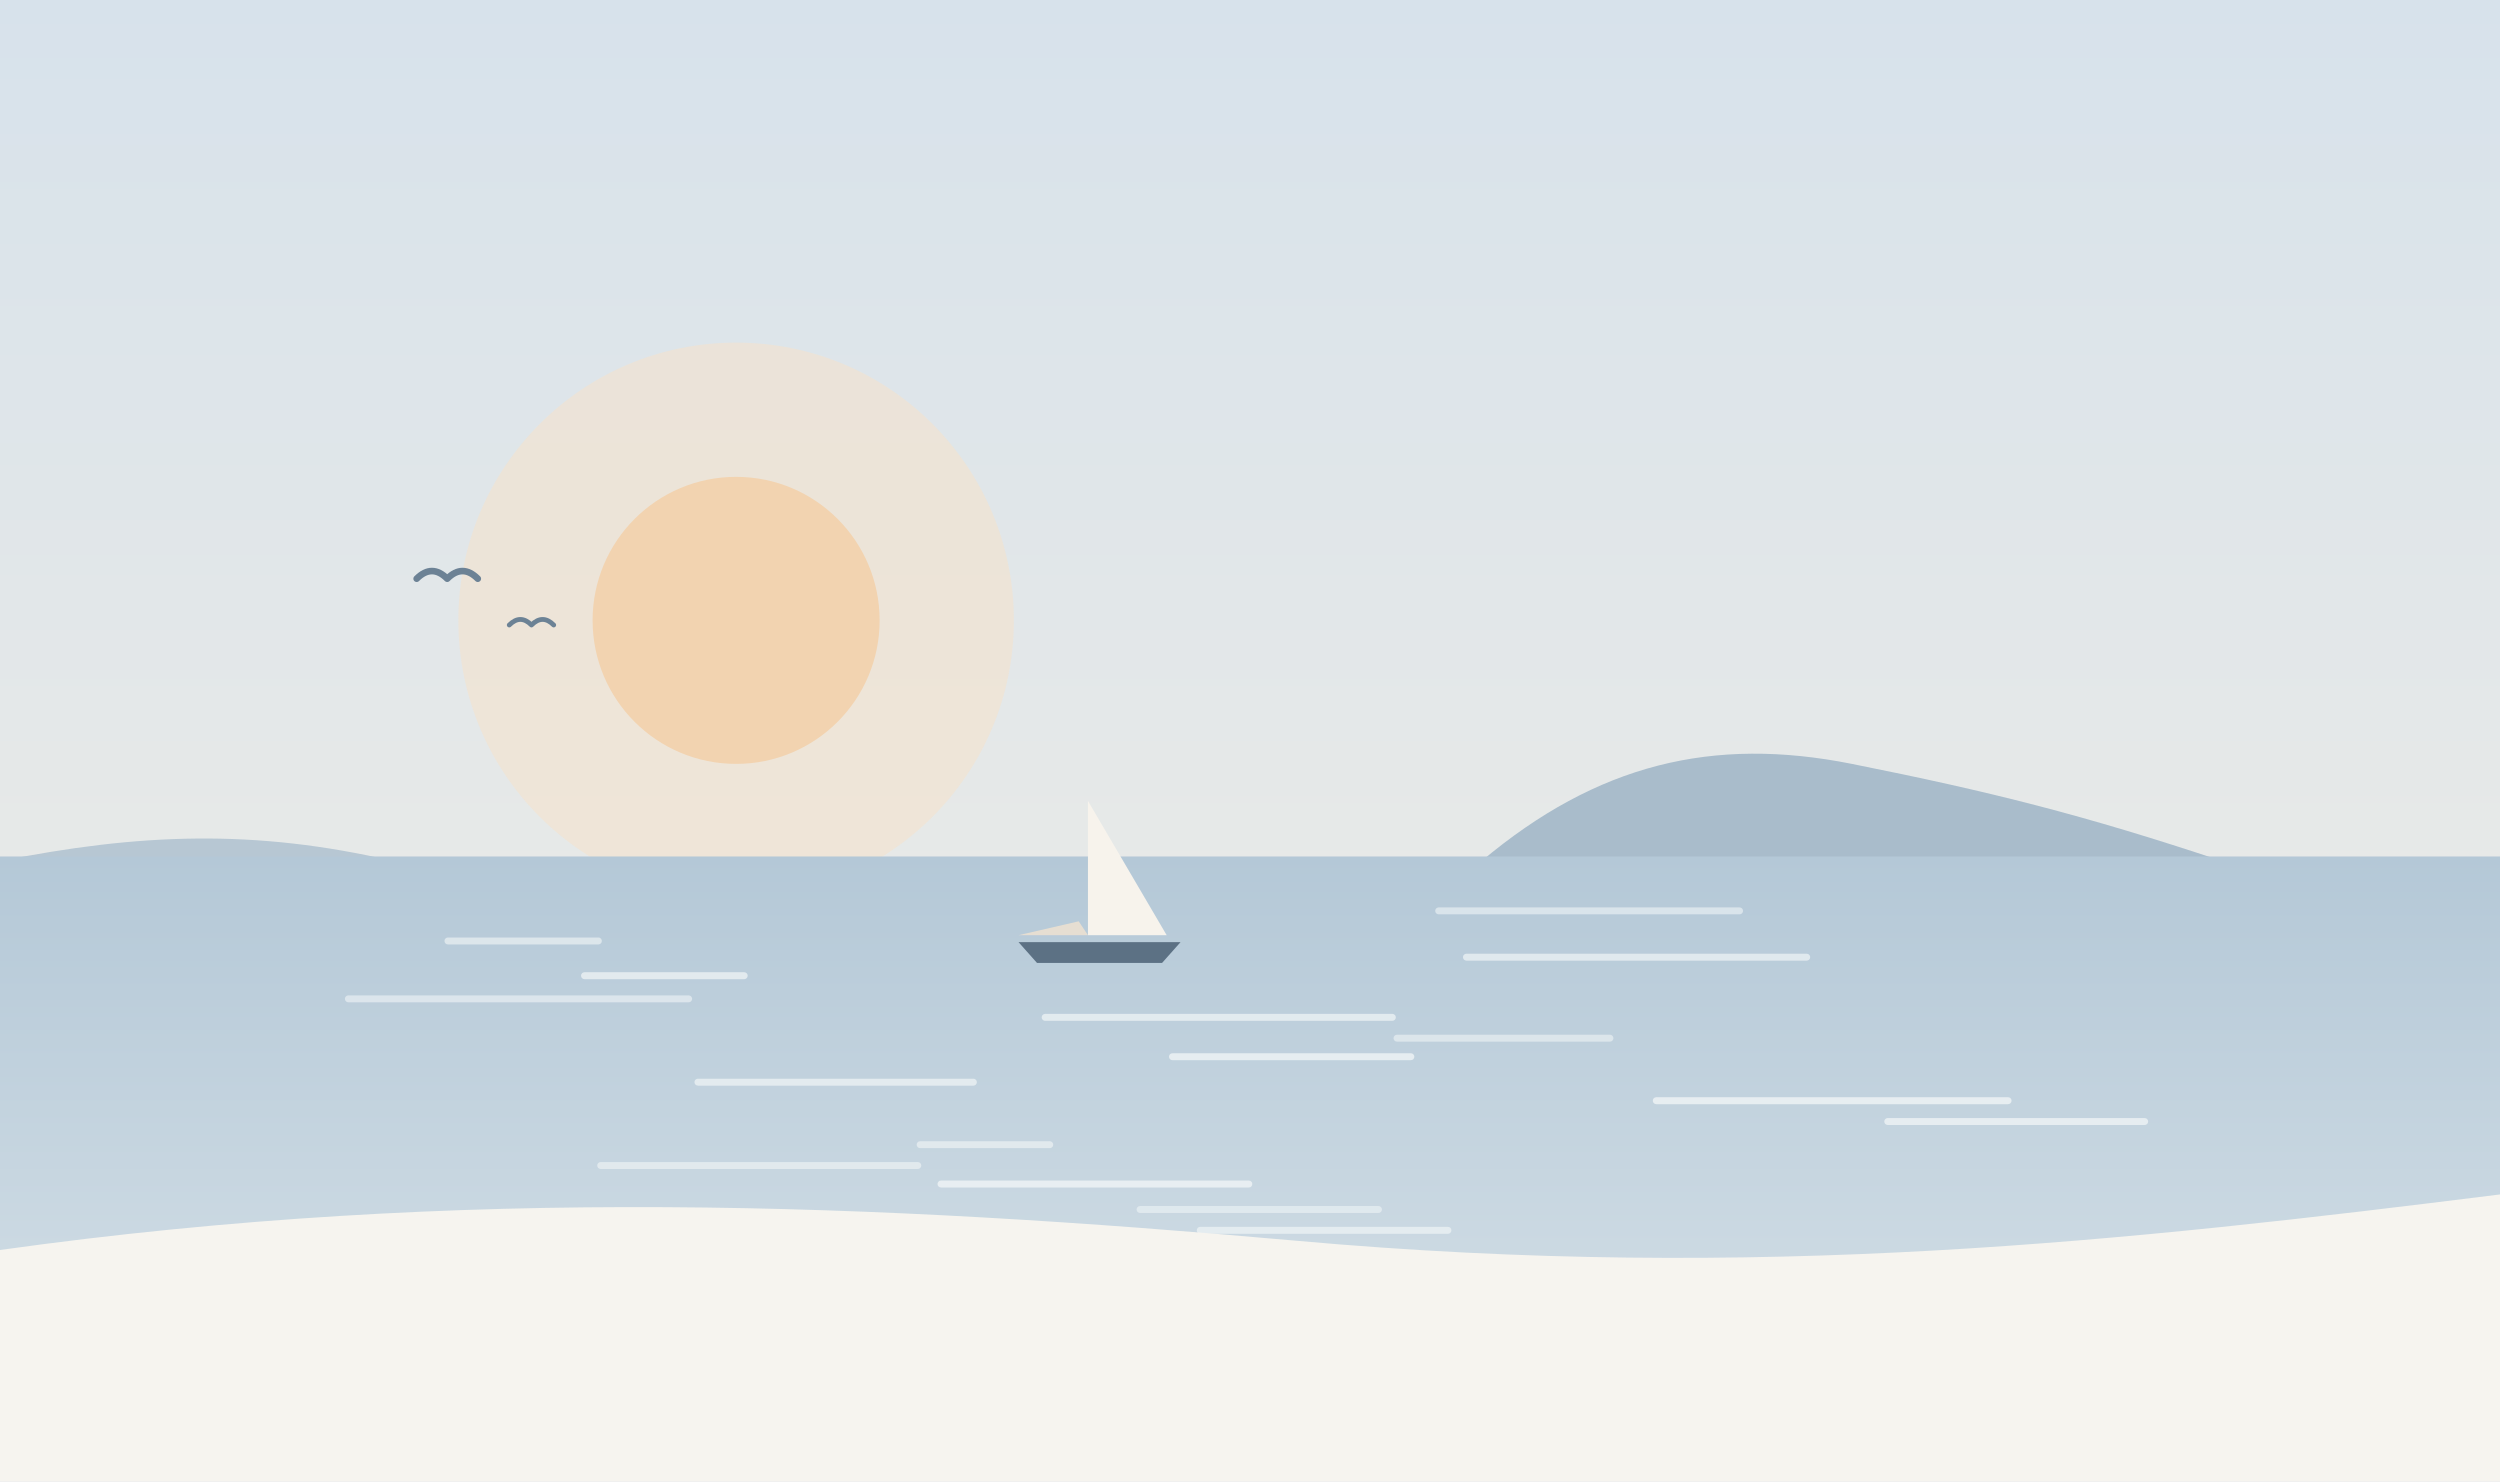
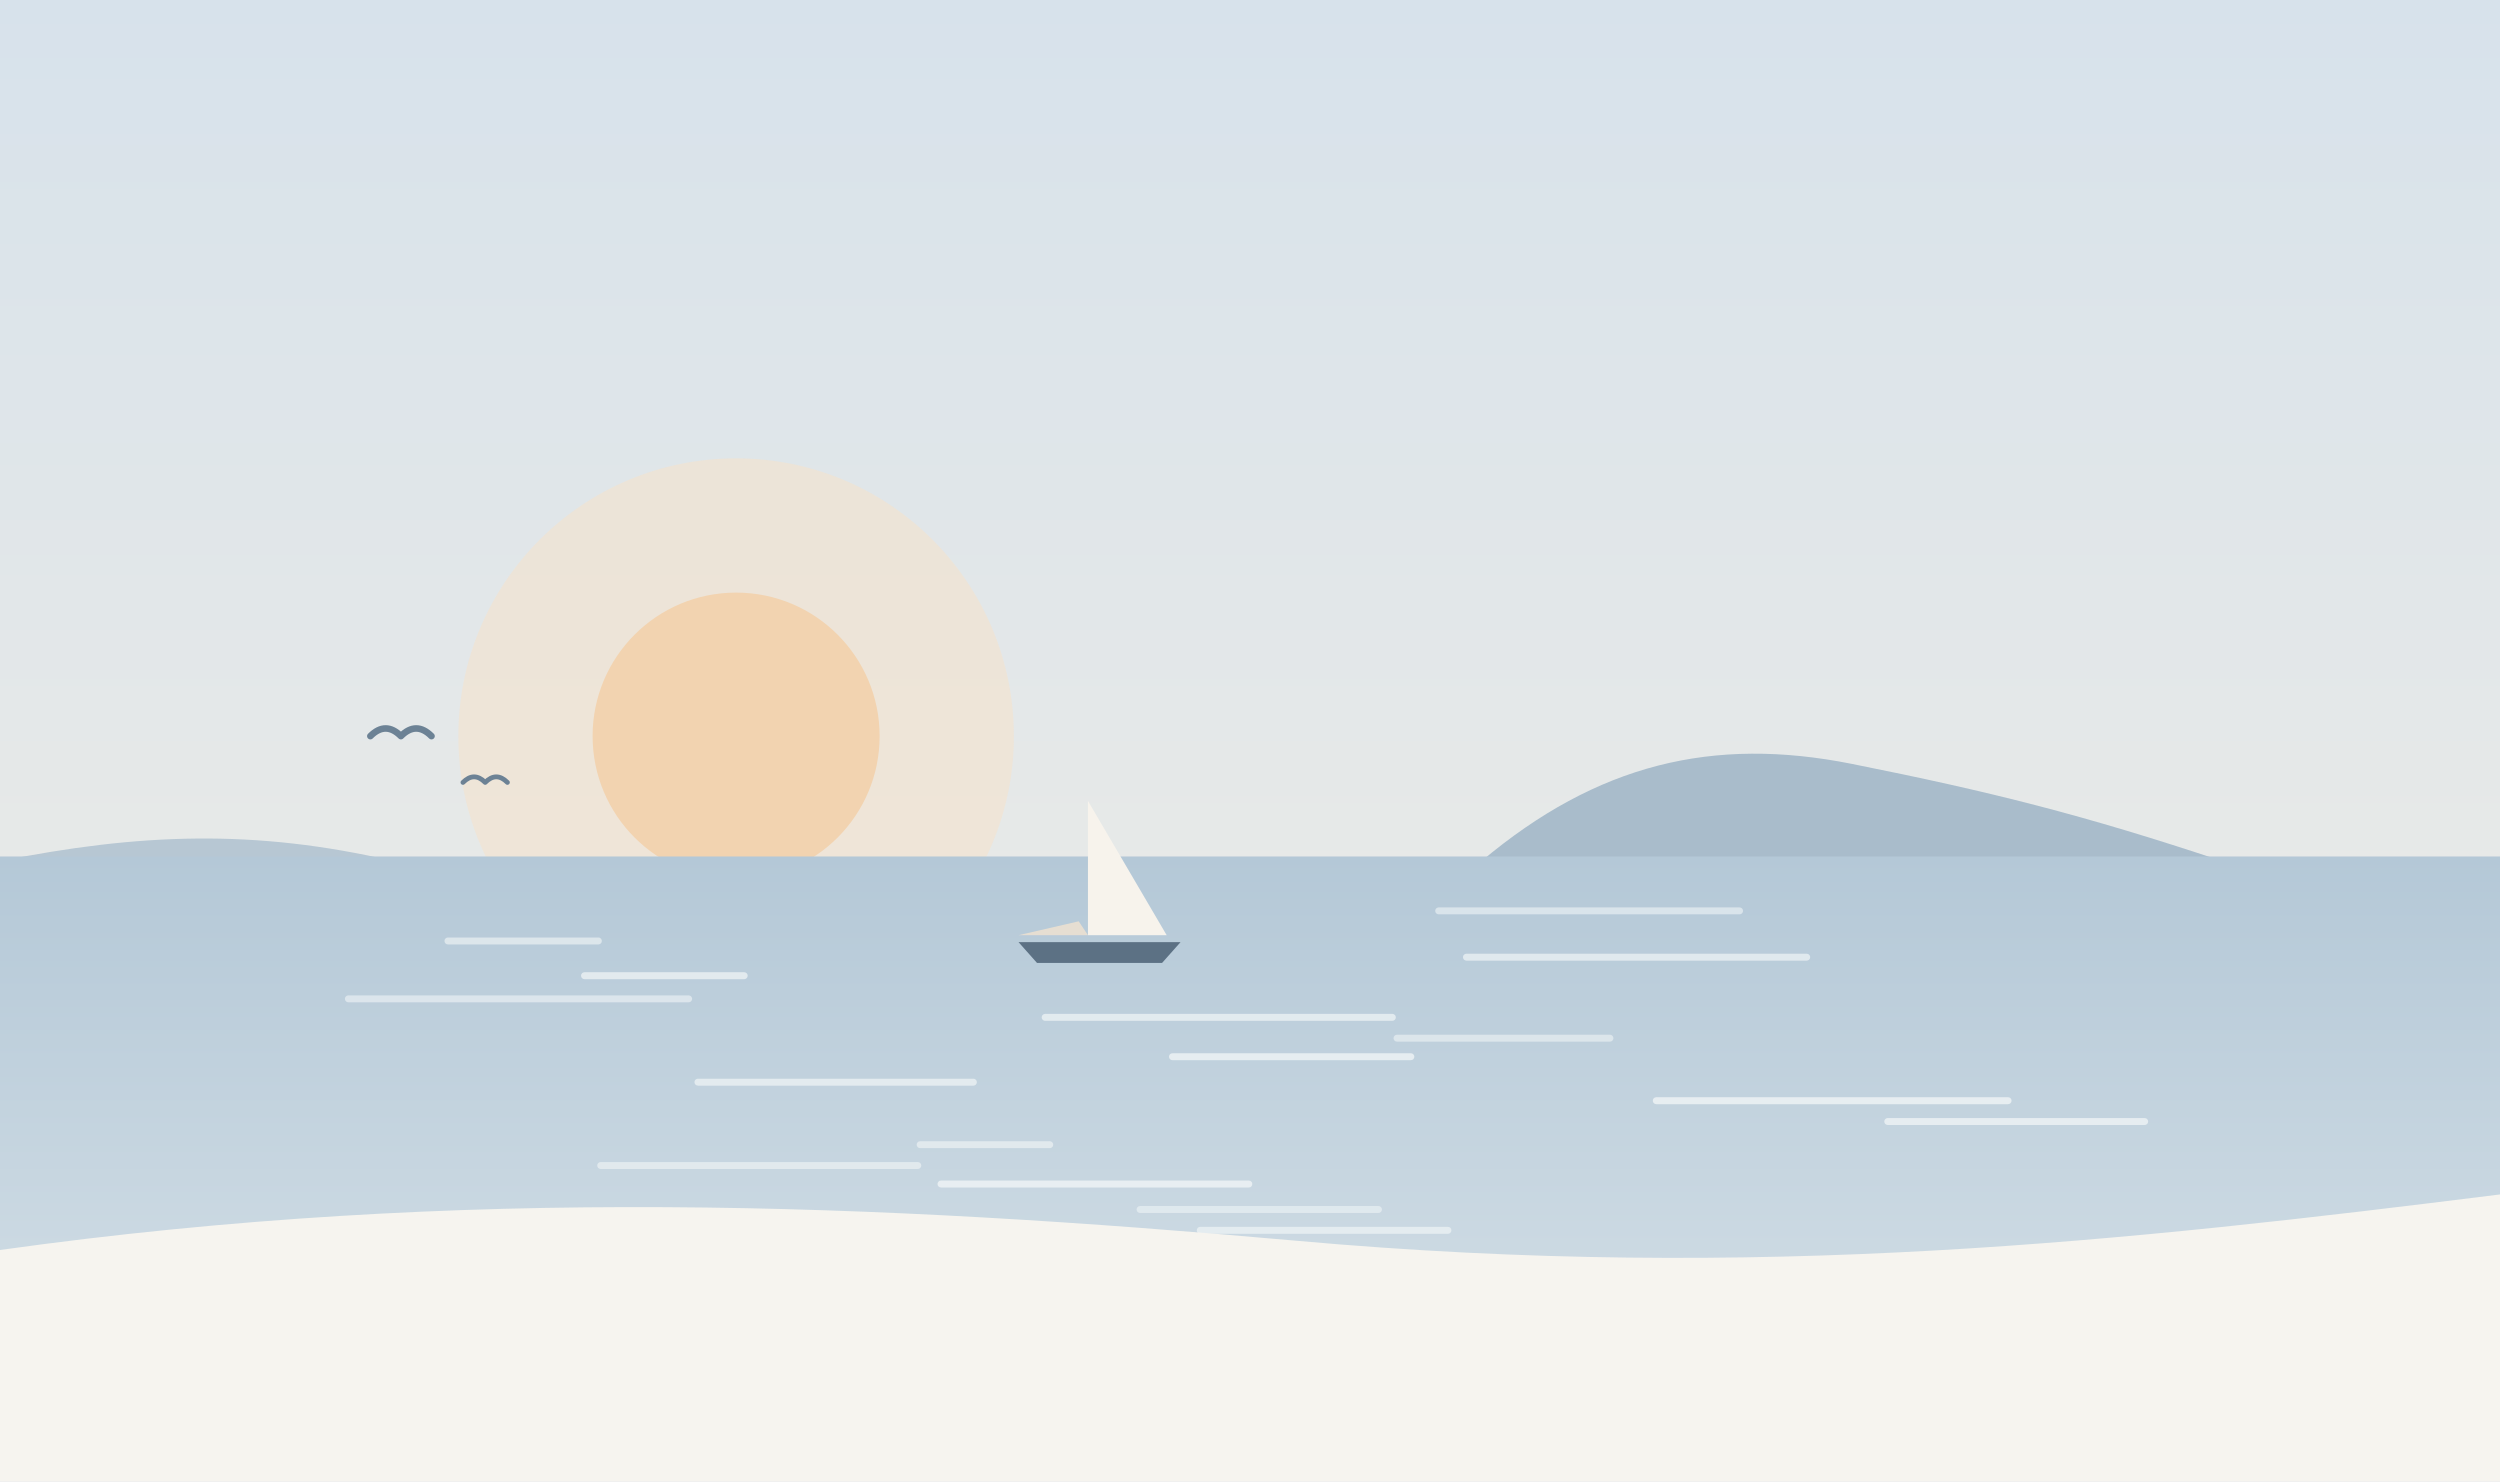
<svg xmlns="http://www.w3.org/2000/svg" viewBox="0 0 1080 640" width="1080" height="640">
  <defs>
    <linearGradient id="sky" x1="0" y1="0" x2="0" y2="1">
      <stop offset="0" stop-color="#D7E2EB" />
      <stop offset="1" stop-color="#F2EEE6" />
    </linearGradient>
    <linearGradient id="sea" x1="0" y1="0" x2="0" y2="1">
      <stop offset="0" stop-color="#B4C8D7" />
      <stop offset="1" stop-color="#D9E3E9" />
    </linearGradient>
  </defs>
  <rect width="1080" height="640" fill="url(#sky)" />
-   <circle cx="318" cy="268" r="120" fill="#F5E2CB" opacity=".55" />
-   <circle cx="318" cy="268" r="62" fill="#F2D3B0" />
+   <circle cx="318" cy="318" r="120" fill="#F5E2CB" opacity=".55" />
+   <circle cx="318" cy="318" r="62" fill="#F2D3B0" />
  <path d="M640 372 C 690 330 740 318 800 330 C 860 342 900 352 960 372 Z" fill="#A9BCCB" />
  <path d="M0 372 C 60 360 110 358 170 372 Z" fill="#B7C7D3" />
  <rect x="0" y="370" width="1080" height="270" fill="url(#sea)" />
  <rect x="620" y="392" width="133" height="3" rx="1.5" fill="#EEF3F5" opacity="0.62" />
  <rect x="192" y="405" width="68" height="3" rx="1.5" fill="#EEF3F5" opacity="0.66" />
  <rect x="632" y="412" width="150" height="3" rx="1.5" fill="#EEF3F5" opacity="0.74" />
  <rect x="251" y="420" width="72" height="3" rx="1.5" fill="#EEF3F5" opacity="0.76" />
  <rect x="149" y="430" width="150" height="3" rx="1.5" fill="#EEF3F5" opacity="0.63" />
  <rect x="450" y="438" width="153" height="3" rx="1.5" fill="#EEF3F5" opacity="0.76" />
  <rect x="602" y="447" width="95" height="3" rx="1.5" fill="#EEF3F5" opacity="0.61" />
  <rect x="505" y="455" width="106" height="3" rx="1.5" fill="#EEF3F5" opacity="0.82" />
  <rect x="300" y="466" width="122" height="3" rx="1.5" fill="#EEF3F5" opacity="0.76" />
  <rect x="714" y="474" width="155" height="3" rx="1.5" fill="#EEF3F5" opacity="0.83" />
  <rect x="814" y="483" width="114" height="3" rx="1.5" fill="#EEF3F5" opacity="0.81" />
  <rect x="396" y="493" width="59" height="3" rx="1.5" fill="#EEF3F5" opacity="0.67" />
  <rect x="258" y="502" width="140" height="3" rx="1.5" fill="#EEF3F5" opacity="0.66" />
  <rect x="405" y="510" width="136" height="3" rx="1.5" fill="#EEF3F5" opacity="0.83" />
  <rect x="491" y="521" width="106" height="3" rx="1.5" fill="#EEF3F5" opacity="0.62" />
  <rect x="517" y="530" width="110" height="3" rx="1.5" fill="#EEF3F5" opacity="0.74" />
  <g transform="translate(470 404)">
    <path d="M0 0 L0 -58 L34 0 Z" fill="#F7F3EC" />
    <path d="M-4 -6 L-30 0 L0 0 Z" fill="#E6DED2" />
    <path d="M-30 3 L40 3 L32 12 L-22 12 Z" fill="#5C7184" />
  </g>
-   <path d="M180 250 q6.6 -6.6 13.2 0 q6.6 -6.6 13.2 0" fill="none" stroke="#6C8295" stroke-width="2.86" stroke-linecap="round" stroke-linejoin="round" />
-   <path d="M220 270 q4.8 -4.8 9.6 0 q4.8 -4.8 9.6 0" fill="none" stroke="#6C8295" stroke-width="2.08" stroke-linecap="round" stroke-linejoin="round" />
+   <path d="M160 318 q6.6 -6.6 13.2 0 q6.6 -6.6 13.2 0" fill="none" stroke="#6C8295" stroke-width="2.86" stroke-linecap="round" stroke-linejoin="round" />
+   <path d="M200 338 q4.8 -4.8 9.6 0 q4.8 -4.8 9.6 0" fill="none" stroke="#6C8295" stroke-width="2.08" stroke-linecap="round" stroke-linejoin="round" />
  <path d="M0 540 C 200 512 380 520 560 536 C 760 554 920 536 1080 516 L1080 640 L0 640 Z" fill="#F6F4EF" />
</svg>
